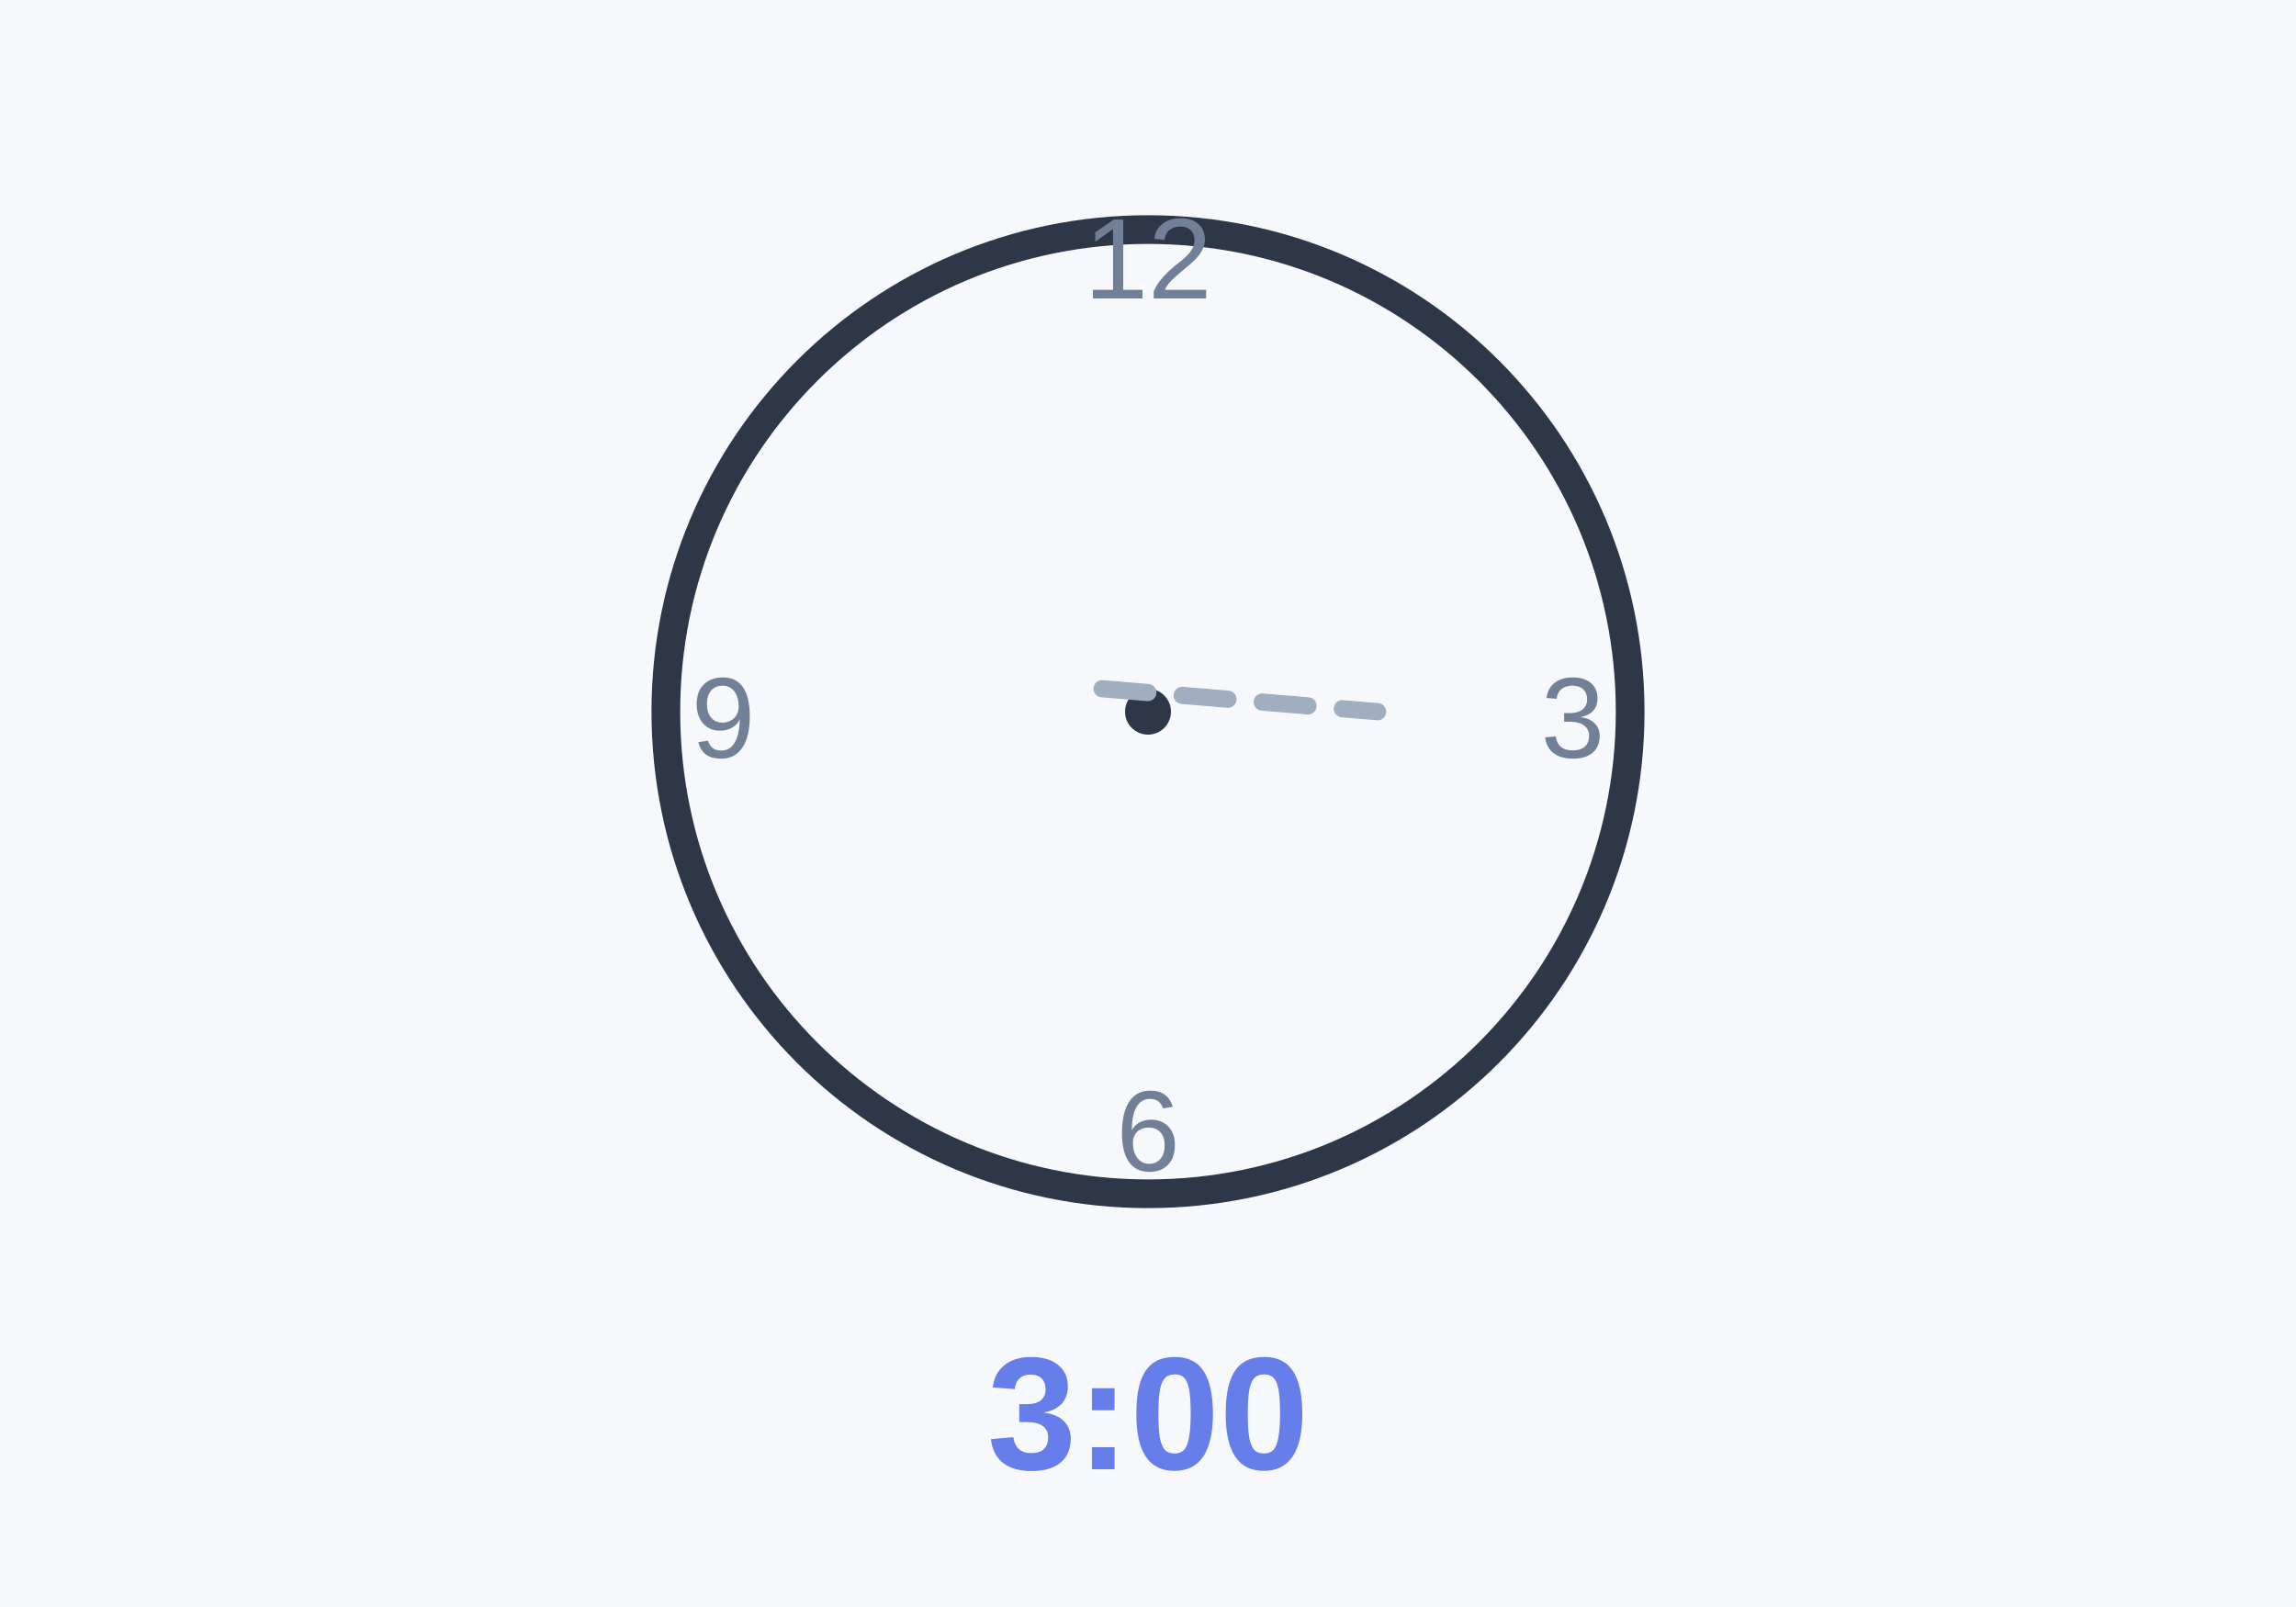
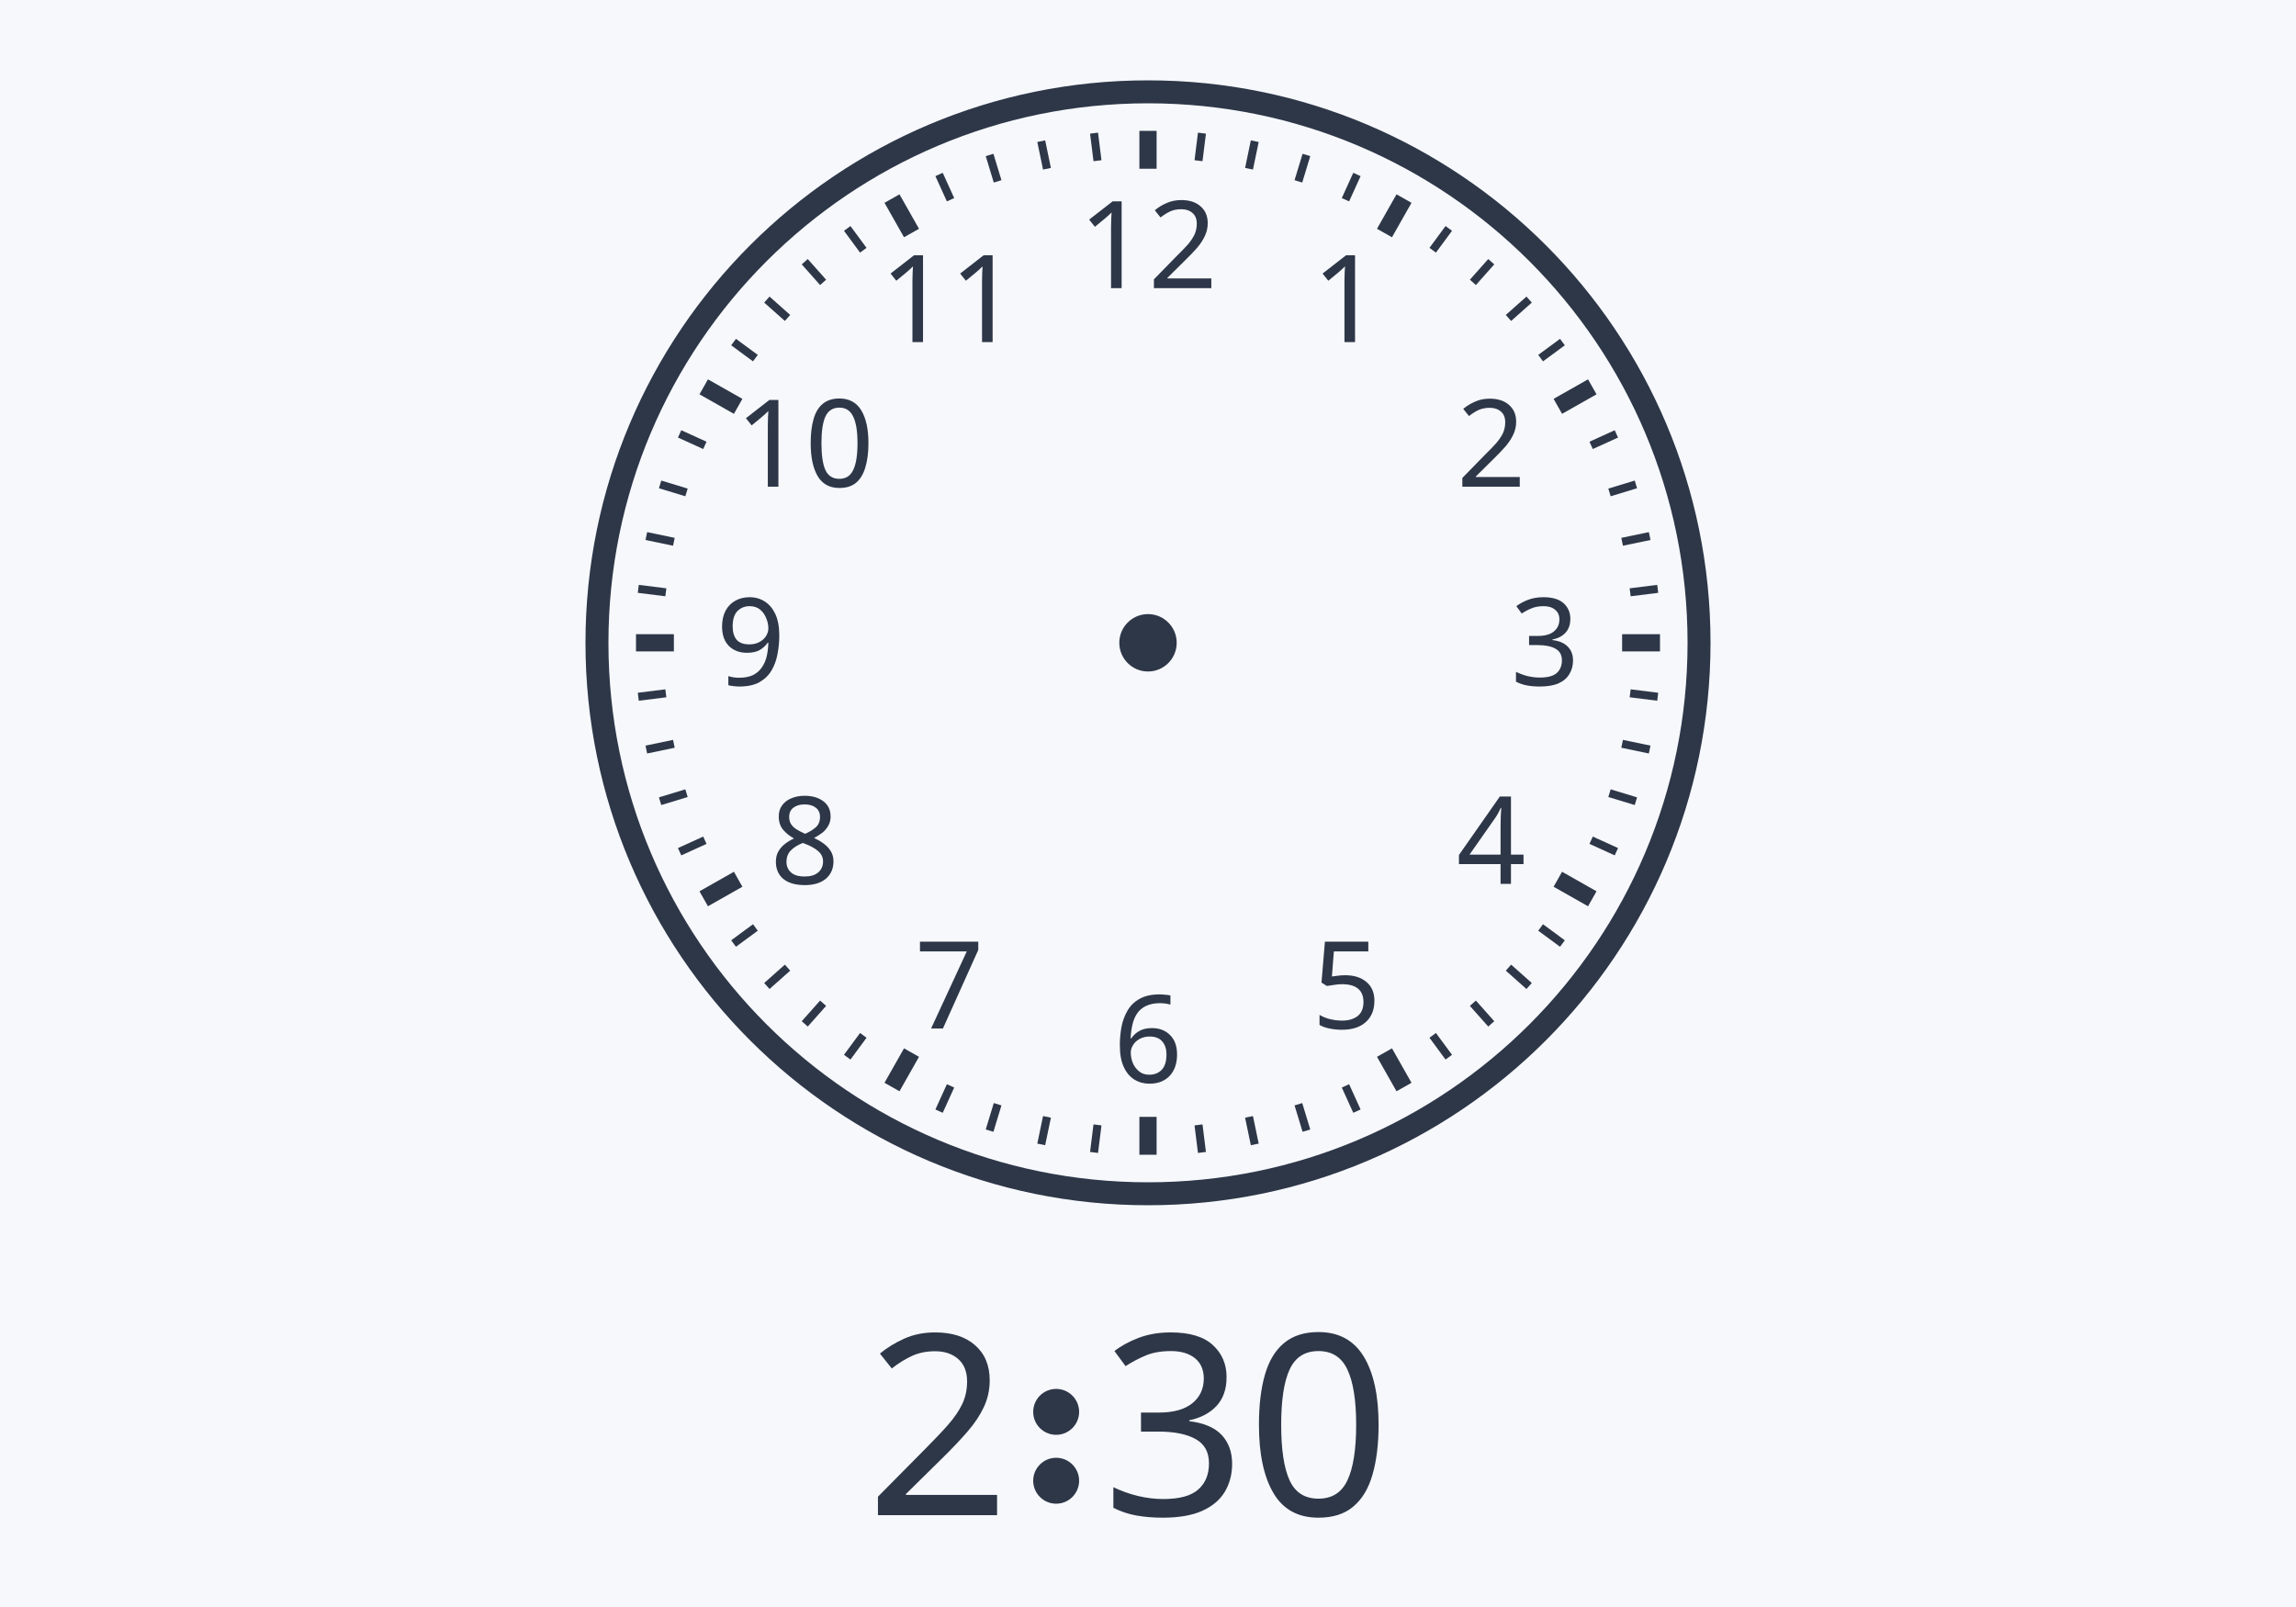
<svg xmlns="http://www.w3.org/2000/svg" viewBox="0 0 200 140">
  <rect width="200" height="140" fill="#f7f8fc" />
-   <circle cx="100" cy="62" r="42" fill="none" stroke="#2d3748" stroke-width="2.5" />
-   <circle cx="100" cy="62" r="2" fill="#2d3748" />
-   <text x="100" y="26" text-anchor="middle" font-size="10" fill="#718096" font-family="Arial">12</text>
-   <text x="137" y="66" text-anchor="middle" font-size="10" fill="#718096" font-family="Arial">3</text>
-   <text x="100" y="102" text-anchor="middle" font-size="10" fill="#718096" font-family="Arial">6</text>
-   <text x="63" y="66" text-anchor="middle" font-size="10" fill="#718096" font-family="Arial">9</text>
-   <text x="100" y="128" text-anchor="middle" font-size="14" font-weight="600" fill="#667eea" font-family="Arial">3:00</text>
-   <line x1="96" y1="60" x2="120" y2="62" stroke="#a0aec0" stroke-width="1.5" stroke-dasharray="4,3" stroke-linecap="round" />
+   <circle cx="100" cy="56" r="48" fill="none" stroke="#2d3748" stroke-width="2" />
+   <line x1="120.6" y1="20.3" x2="122.3" y2="17.3" stroke="#2d3748" stroke-width="1.5" />
+   <line x1="104.4" y1="14.0" x2="104.7" y2="11.6" stroke="#2d3748" stroke-width="0.7" />
+   <line x1="108.8" y1="14.7" x2="109.3" y2="12.3" stroke="#2d3748" stroke-width="0.7" />
+   <line x1="113.1" y1="15.8" x2="113.8" y2="13.5" stroke="#2d3748" stroke-width="0.7" />
+   <line x1="117.2" y1="17.4" x2="118.2" y2="15.2" stroke="#2d3748" stroke-width="0.7" />
+   <text x="117.3" y="29.8" text-anchor="middle" font-family="Google Sans Flex, sans-serif" font-size="10.6" font-weight="500" fill="#2d3748">1</text>
+   <line x1="135.7" y1="35.4" x2="138.7" y2="33.7" stroke="#2d3748" stroke-width="1.5" />
+   <line x1="124.8" y1="21.8" x2="126.2" y2="19.9" stroke="#2d3748" stroke-width="0.7" />
+   <line x1="128.3" y1="24.6" x2="129.9" y2="22.8" stroke="#2d3748" stroke-width="0.7" />
+   <line x1="131.4" y1="27.7" x2="133.2" y2="26.1" stroke="#2d3748" stroke-width="0.7" />
+   <line x1="134.2" y1="31.2" x2="136.1" y2="29.8" stroke="#2d3748" stroke-width="0.7" />
+   <text x="129.9" y="42.4" text-anchor="middle" font-family="Google Sans Flex, sans-serif" font-size="10.6" font-weight="500" fill="#2d3748">2</text>
+   <line x1="141.3" y1="56.0" x2="144.6" y2="56.0" stroke="#2d3748" stroke-width="1.5" />
+   <line x1="138.6" y1="38.8" x2="140.8" y2="37.8" stroke="#2d3748" stroke-width="0.7" />
+   <line x1="140.2" y1="42.9" x2="142.5" y2="42.2" stroke="#2d3748" stroke-width="0.7" />
+   <line x1="141.3" y1="47.2" x2="143.7" y2="46.7" stroke="#2d3748" stroke-width="0.7" />
+   <line x1="142.0" y1="51.6" x2="144.4" y2="51.3" stroke="#2d3748" stroke-width="0.7" />
+   <text x="134.6" y="59.7" text-anchor="middle" font-family="Google Sans Flex, sans-serif" font-size="10.6" font-weight="500" fill="#2d3748">3</text>
+   <line x1="135.7" y1="76.6" x2="138.7" y2="78.3" stroke="#2d3748" stroke-width="1.5" />
+   <line x1="142.0" y1="60.4" x2="144.4" y2="60.7" stroke="#2d3748" stroke-width="0.7" />
+   <line x1="141.3" y1="64.8" x2="143.7" y2="65.3" stroke="#2d3748" stroke-width="0.7" />
+   <line x1="140.2" y1="69.1" x2="142.5" y2="69.8" stroke="#2d3748" stroke-width="0.7" />
+   <line x1="138.6" y1="73.2" x2="140.8" y2="74.2" stroke="#2d3748" stroke-width="0.7" />
+   <text x="129.9" y="77.0" text-anchor="middle" font-family="Google Sans Flex, sans-serif" font-size="10.6" font-weight="500" fill="#2d3748">4</text>
+   <line x1="120.6" y1="91.7" x2="122.3" y2="94.7" stroke="#2d3748" stroke-width="1.5" />
+   <line x1="134.2" y1="80.8" x2="136.1" y2="82.2" stroke="#2d3748" stroke-width="0.7" />
+   <line x1="131.4" y1="84.3" x2="133.2" y2="85.9" stroke="#2d3748" stroke-width="0.7" />
+   <line x1="128.3" y1="87.4" x2="129.9" y2="89.2" stroke="#2d3748" stroke-width="0.7" />
+   <line x1="124.8" y1="90.2" x2="126.2" y2="92.1" stroke="#2d3748" stroke-width="0.7" />
+   <text x="117.3" y="89.6" text-anchor="middle" font-family="Google Sans Flex, sans-serif" font-size="10.6" font-weight="500" fill="#2d3748">5</text>
+   <line x1="100.0" y1="97.3" x2="100.0" y2="100.6" stroke="#2d3748" stroke-width="1.5" />
+   <line x1="117.2" y1="94.6" x2="118.2" y2="96.8" stroke="#2d3748" stroke-width="0.7" />
+   <line x1="113.1" y1="96.2" x2="113.8" y2="98.5" stroke="#2d3748" stroke-width="0.7" />
+   <line x1="108.8" y1="97.3" x2="109.3" y2="99.7" stroke="#2d3748" stroke-width="0.7" />
+   <line x1="104.4" y1="98.0" x2="104.7" y2="100.4" stroke="#2d3748" stroke-width="0.7" />
+   <text x="100.0" y="94.3" text-anchor="middle" font-family="Google Sans Flex, sans-serif" font-size="10.6" font-weight="500" fill="#2d3748">6</text>
+   <line x1="79.4" y1="91.7" x2="77.7" y2="94.7" stroke="#2d3748" stroke-width="1.5" />
+   <line x1="95.6" y1="98.0" x2="95.3" y2="100.4" stroke="#2d3748" stroke-width="0.7" />
+   <line x1="91.2" y1="97.3" x2="90.7" y2="99.7" stroke="#2d3748" stroke-width="0.7" />
+   <line x1="86.9" y1="96.2" x2="86.2" y2="98.5" stroke="#2d3748" stroke-width="0.7" />
+   <line x1="82.8" y1="94.6" x2="81.8" y2="96.8" stroke="#2d3748" stroke-width="0.7" />
+   <text x="82.7" y="89.6" text-anchor="middle" font-family="Google Sans Flex, sans-serif" font-size="10.6" font-weight="500" fill="#2d3748">7</text>
+   <line x1="64.3" y1="76.6" x2="61.3" y2="78.3" stroke="#2d3748" stroke-width="1.5" />
+   <line x1="75.2" y1="90.2" x2="73.8" y2="92.1" stroke="#2d3748" stroke-width="0.7" />
+   <line x1="71.7" y1="87.4" x2="70.1" y2="89.2" stroke="#2d3748" stroke-width="0.7" />
+   <line x1="68.6" y1="84.3" x2="66.8" y2="85.9" stroke="#2d3748" stroke-width="0.7" />
+   <line x1="65.8" y1="80.8" x2="63.9" y2="82.2" stroke="#2d3748" stroke-width="0.7" />
+   <text x="70.1" y="77.0" text-anchor="middle" font-family="Google Sans Flex, sans-serif" font-size="10.6" font-weight="500" fill="#2d3748">8</text>
+   <line x1="58.7" y1="56.0" x2="55.4" y2="56.0" stroke="#2d3748" stroke-width="1.5" />
+   <line x1="61.4" y1="73.2" x2="59.2" y2="74.2" stroke="#2d3748" stroke-width="0.7" />
+   <line x1="59.8" y1="69.1" x2="57.5" y2="69.8" stroke="#2d3748" stroke-width="0.7" />
+   <line x1="58.7" y1="64.8" x2="56.3" y2="65.3" stroke="#2d3748" stroke-width="0.7" />
+   <line x1="58.0" y1="60.4" x2="55.6" y2="60.7" stroke="#2d3748" stroke-width="0.7" />
+   <text x="65.4" y="59.7" text-anchor="middle" font-family="Google Sans Flex, sans-serif" font-size="10.6" font-weight="500" fill="#2d3748">9</text>
+   <line x1="64.3" y1="35.4" x2="61.3" y2="33.7" stroke="#2d3748" stroke-width="1.5" />
+   <line x1="58.0" y1="51.6" x2="55.6" y2="51.3" stroke="#2d3748" stroke-width="0.7" />
+   <line x1="58.7" y1="47.2" x2="56.3" y2="46.7" stroke="#2d3748" stroke-width="0.7" />
+   <line x1="59.8" y1="42.9" x2="57.5" y2="42.2" stroke="#2d3748" stroke-width="0.7" />
+   <line x1="61.4" y1="38.8" x2="59.2" y2="37.8" stroke="#2d3748" stroke-width="0.7" />
+   <text x="70.1" y="42.4" text-anchor="middle" font-family="Google Sans Flex, sans-serif" font-size="10.6" font-weight="500" fill="#2d3748">10</text>
+   <line x1="79.4" y1="20.3" x2="77.7" y2="17.3" stroke="#2d3748" stroke-width="1.5" />
+   <line x1="65.8" y1="31.2" x2="63.9" y2="29.8" stroke="#2d3748" stroke-width="0.7" />
+   <line x1="68.6" y1="27.7" x2="66.8" y2="26.1" stroke="#2d3748" stroke-width="0.7" />
+   <line x1="71.7" y1="24.6" x2="70.1" y2="22.8" stroke="#2d3748" stroke-width="0.7" />
+   <line x1="75.2" y1="21.8" x2="73.8" y2="19.9" stroke="#2d3748" stroke-width="0.7" />
+   <text x="82.7" y="29.8" text-anchor="middle" font-family="Google Sans Flex, sans-serif" font-size="10.6" font-weight="500" fill="#2d3748">11</text>
+   <line x1="100.0" y1="14.7" x2="100.0" y2="11.4" stroke="#2d3748" stroke-width="1.5" />
+   <line x1="82.8" y1="17.4" x2="81.8" y2="15.2" stroke="#2d3748" stroke-width="0.7" />
+   <line x1="86.9" y1="15.8" x2="86.2" y2="13.5" stroke="#2d3748" stroke-width="0.7" />
+   <line x1="91.2" y1="14.7" x2="90.7" y2="12.3" stroke="#2d3748" stroke-width="0.7" />
+   <line x1="95.6" y1="14.0" x2="95.3" y2="11.6" stroke="#2d3748" stroke-width="0.7" />
+   <text x="100.0" y="25.1" text-anchor="middle" font-family="Google Sans Flex, sans-serif" font-size="10.6" font-weight="500" fill="#2d3748">12</text>
+   <circle cx="100" cy="56" r="2.5" fill="#2d3748" />
+   <text x="88" y="132" text-anchor="end" font-size="22" font-weight="500" fill="#2d3748" font-family="Google Sans Flex, sans-serif">2</text>
+   <circle cx="92" cy="123" r="2" fill="#2d3748" />
+   <circle cx="92" cy="129" r="2" fill="#2d3748" />
+   <text x="96" y="132" text-anchor="start" font-size="22" font-weight="500" fill="#2d3748" font-family="Google Sans Flex, sans-serif">30</text>
</svg>
